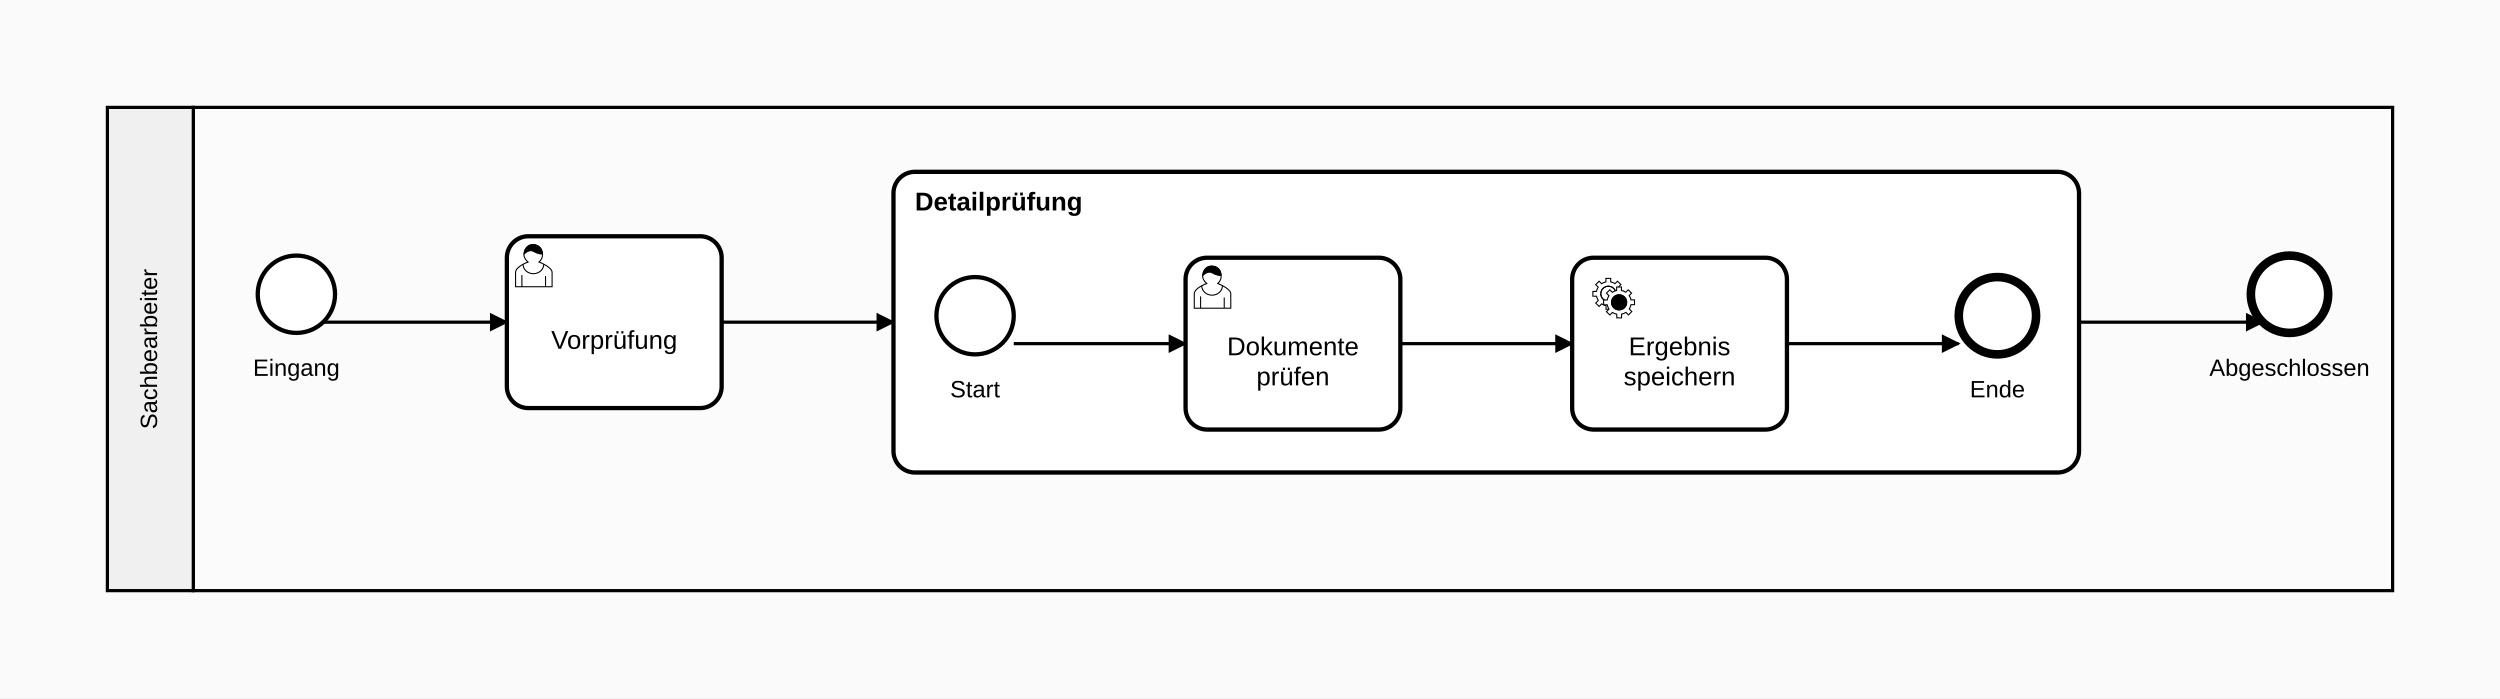
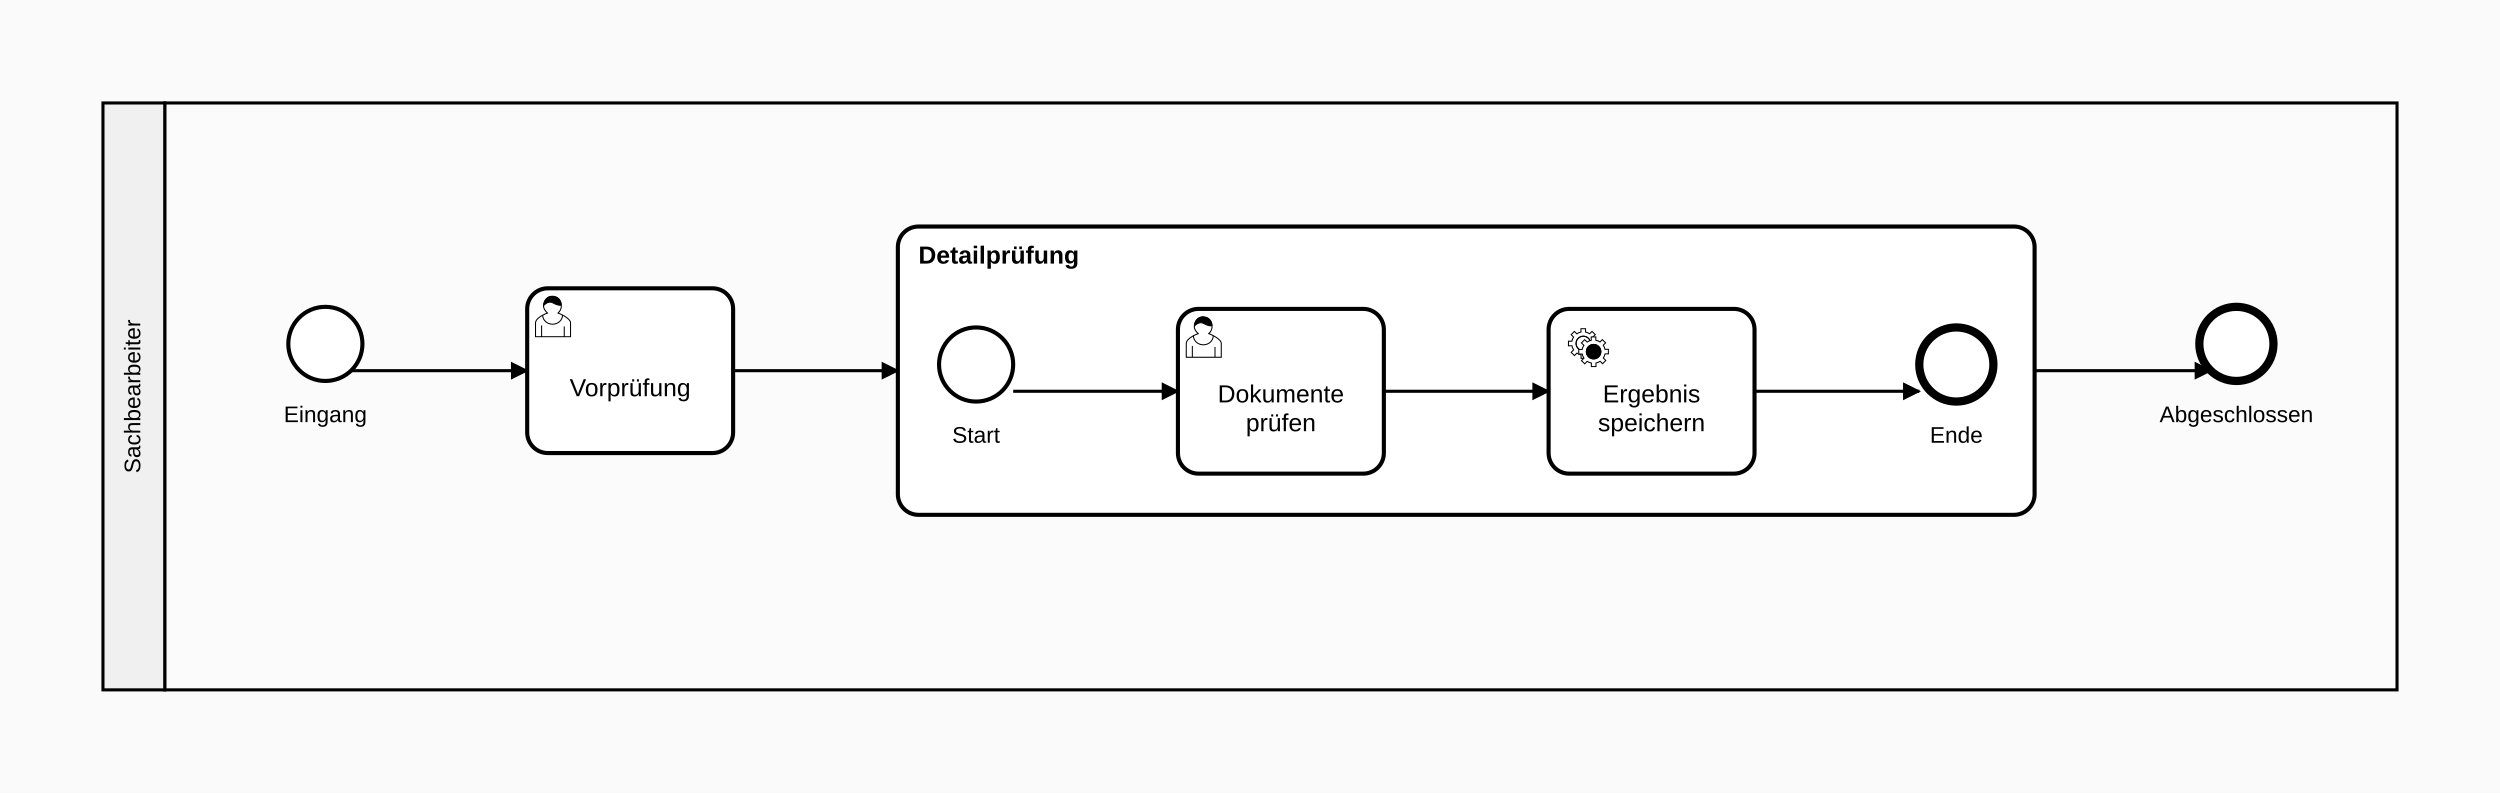
- <svg xmlns="http://www.w3.org/2000/svg" width="1164" height="325" viewBox="0 0 1164 325" font-family="Arial, sans-serif">
+ <svg xmlns="http://www.w3.org/2000/svg" width="1214" height="385" viewBox="0 0 1214 385" font-family="Arial, sans-serif">
  <defs>
    <marker id="seq-end" viewBox="0 0 20 20" refX="11" refY="10" markerWidth="10" markerHeight="10" orient="auto">
      <path d="M 1 5 L 11 10 L 1 15 Z" fill="#000000" stroke="#000000" stroke-width="1" />
    </marker>
    <marker id="seq-default-src" viewBox="0 0 20 20" refX="6" refY="10" markerWidth="10" markerHeight="10" orient="auto">
      <path d="M 6 3 L 10 17" stroke="#000000" stroke-width="1.5" />
    </marker>
    <marker id="seq-conditional-src" viewBox="0 0 20 20" refX="1" refY="10" markerWidth="12" markerHeight="12" orient="auto">
      <path d="M 1 10 L 8 6 L 15 10 L 8 14 Z" fill="#ffffff" stroke="#000000" stroke-width="1" />
    </marker>
    <marker id="msg-start" viewBox="0 0 20 20" refX="6" refY="6" markerWidth="20" markerHeight="20" orient="auto">
      <circle cx="6" cy="6" r="3.5" fill="#ffffff" stroke="#000000" stroke-width="1" />
    </marker>
    <marker id="msg-end" viewBox="0 0 20 20" refX="8.5" refY="5" markerWidth="20" markerHeight="20" orient="auto">
      <path d="m 1 5 l 0 -3 l 7 3 l -7 3 z" fill="#ffffff" stroke="#000000" stroke-width="1" stroke-linecap="butt" />
    </marker>
    <marker id="assoc-end" viewBox="0 0 20 20" refX="11" refY="10" markerWidth="10" markerHeight="10" orient="auto">
      <path d="M 1 5 L 11 10 L 1 15" fill="none" stroke="#000000" stroke-width="1.5" />
    </marker>
  </defs>
-   <rect width="1164" height="325" fill="#fafafa" />
-   <rect x="90" y="50" width="1024" height="225" fill="#ffffff" fill-opacity="0.25" stroke="#000000" stroke-width="1.5" />
-   <rect x="50" y="50" width="40" height="225" fill="#f0f0f0" stroke="#000000" stroke-width="1.5" />
-   <text x="70" y="162.5" text-anchor="middle" dominant-baseline="middle" font-size="11" fill="#000000" transform="rotate(-90,70,162.5)">Sachbearbeiter</text>
-   <path d="M 150.4 150 L 236 150" stroke="#000000" stroke-width="1.5" fill="none" marker-end="url(#seq-end)" />
-   <path d="M 336 150 L 416 150" stroke="#000000" stroke-width="1.5" fill="none" marker-end="url(#seq-end)" />
-   <path d="M 968 150 L 1053.6 150" stroke="#000000" stroke-width="1.5" fill="none" marker-end="url(#seq-end)" />
-   <circle cx="138" cy="137" r="18" fill="#ffffff" fill-opacity="0.95" stroke="#000000" stroke-width="2" />
-   <text x="138" y="175" text-anchor="middle" font-size="11" fill="#000000">Eingang</text>
-   <rect x="236" y="110" width="100" height="80" rx="10" ry="10" fill="#ffffff" fill-opacity="0.95" stroke="#000000" stroke-width="2" />
+   <rect width="1214" height="385" fill="#fafafa" />
+   <rect x="80" y="50" width="1084" height="285" fill="#ffffff" fill-opacity="0.25" stroke="#000000" stroke-width="1.5" />
+   <rect x="50" y="50" width="30" height="285" fill="#f0f0f0" stroke="#000000" stroke-width="1.5" />
+   <text x="65" y="192.5" text-anchor="middle" dominant-baseline="middle" font-size="11" fill="#000000" transform="rotate(-90,65,192.5)">Sachbearbeiter</text>
+   <path d="M 170.4 180 L 256 180" stroke="#000000" stroke-width="1.5" fill="none" marker-end="url(#seq-end)" />
+   <path d="M 356 180 L 436 180" stroke="#000000" stroke-width="1.5" fill="none" marker-end="url(#seq-end)" />
+   <path d="M 988 180 L 1073.6 180" stroke="#000000" stroke-width="1.5" fill="none" marker-end="url(#seq-end)" />
+   <circle cx="158" cy="167" r="18" fill="#ffffff" fill-opacity="0.95" stroke="#000000" stroke-width="2" />
+   <text x="158" y="205" text-anchor="middle" font-size="11" fill="#000000">Eingang</text>
+   <rect x="256" y="140" width="100" height="80" rx="10" ry="10" fill="#ffffff" fill-opacity="0.95" stroke="#000000" stroke-width="2" />
  <g>
-     <path d="m 251,122 c 0.909,-0.845 1.594,-2.049 1.594,-3.385 0,-2.554 -1.805,-4.622 -4.357,-4.622 -2.552,0 -4.288,2.068 -4.288,4.622 0,1.348 0.974,2.562 1.896,3.405 -0.529,0.187 -5.669,2.097 -5.794,4.756 v 6.718 h 17 v -6.718 c 0,-2.298 -5.528,-4.595 -6.051,-4.776 z m -8,6 l 0,5.5 m 11,0 l 0,-5" fill="#ffffff" stroke="#000000" stroke-width="0.5" />
-     <path d="m 253.162,123.009 c 0,2.447 -2.158,4.431 -4.821,4.431 -2.665,0 -4.822,-1.981 -4.822,-4.431" fill="none" stroke="#000000" stroke-width="0.5" />
-     <path d="m 244.1,118.2 c 0,0 2.251,-2.358 4.274,-1.177 2.024,1.181 4.221,1.537 4.124,0.965 -0.098,-0.57 -0.117,-3.791 -4.191,-4.136 -3.575,0.001 -4.208,3.367 -4.207,4.348 z" fill="#000000" stroke="#000000" stroke-width="0.5" />
+     <path d="m 271,152 c 0.909,-0.845 1.594,-2.049 1.594,-3.385 0,-2.554 -1.805,-4.622 -4.357,-4.622 -2.552,0 -4.288,2.068 -4.288,4.622 0,1.348 0.974,2.562 1.896,3.405 -0.529,0.187 -5.669,2.097 -5.794,4.756 v 6.718 h 17 v -6.718 c 0,-2.298 -5.528,-4.595 -6.051,-4.776 z m -8,6 l 0,5.5 m 11,0 l 0,-5" fill="#ffffff" stroke="#000000" stroke-width="0.5" />
+     <path d="m 273.162,153.009 c 0,2.447 -2.158,4.431 -4.821,4.431 -2.665,0 -4.822,-1.981 -4.822,-4.431" fill="none" stroke="#000000" stroke-width="0.5" />
+     <path d="m 264.1,148.2 c 0,0 2.251,-2.358 4.274,-1.177 2.024,1.181 4.221,1.537 4.124,0.965 -0.098,-0.57 -0.117,-3.791 -4.191,-4.136 -3.575,0.001 -4.208,3.367 -4.207,4.348 z" fill="#000000" stroke="#000000" stroke-width="0.5" />
  </g>
-   <text x="286" y="159" text-anchor="middle" dominant-baseline="middle" font-size="12" fill="#000000">Vorprüfung</text>
-   <rect x="416" y="80" width="552" height="140" rx="10" ry="10" fill="#ffffff" fill-opacity="0.95" stroke="#000000" stroke-width="2" />
-   <text x="426" y="98" text-anchor="start" font-size="12" font-weight="bold" fill="#000000">Detailprüfung</text>
-   <circle cx="454" cy="147" r="18" fill="#ffffff" fill-opacity="0.95" stroke="#000000" stroke-width="2" />
-   <text x="454" y="185" text-anchor="middle" font-size="11" fill="#000000">Start</text>
-   <rect x="552" y="120" width="100" height="80" rx="10" ry="10" fill="#ffffff" fill-opacity="0.95" stroke="#000000" stroke-width="2" />
+   <text x="306" y="189" text-anchor="middle" dominant-baseline="middle" font-size="12" fill="#000000">Vorprüfung</text>
+   <rect x="436" y="110" width="552" height="140" rx="10" ry="10" fill="#ffffff" fill-opacity="0.95" stroke="#000000" stroke-width="2" />
+   <text x="446" y="128" text-anchor="start" font-size="12" font-weight="bold" fill="#000000">Detailprüfung</text>
+   <circle cx="474" cy="177" r="18" fill="#ffffff" fill-opacity="0.95" stroke="#000000" stroke-width="2" />
+   <text x="474" y="215" text-anchor="middle" font-size="11" fill="#000000">Start</text>
+   <rect x="572" y="150" width="100" height="80" rx="10" ry="10" fill="#ffffff" fill-opacity="0.95" stroke="#000000" stroke-width="2" />
  <g>
-     <path d="m 567,132 c 0.909,-0.845 1.594,-2.049 1.594,-3.385 0,-2.554 -1.805,-4.622 -4.357,-4.622 -2.552,0 -4.288,2.068 -4.288,4.622 0,1.348 0.974,2.562 1.896,3.405 -0.529,0.187 -5.669,2.097 -5.794,4.756 v 6.718 h 17 v -6.718 c 0,-2.298 -5.528,-4.595 -6.051,-4.776 z m -8,6 l 0,5.5 m 11,0 l 0,-5" fill="#ffffff" stroke="#000000" stroke-width="0.5" />
-     <path d="m 569.162,133.009 c 0,2.447 -2.158,4.431 -4.821,4.431 -2.665,0 -4.822,-1.981 -4.822,-4.431" fill="none" stroke="#000000" stroke-width="0.5" />
-     <path d="m 560.1,128.2 c 0,0 2.251,-2.358 4.274,-1.177 2.024,1.181 4.221,1.537 4.124,0.965 -0.098,-0.57 -0.117,-3.791 -4.191,-4.136 -3.575,0.001 -4.208,3.367 -4.207,4.348 z" fill="#000000" stroke="#000000" stroke-width="0.5" />
+     <path d="m 587,162 c 0.909,-0.845 1.594,-2.049 1.594,-3.385 0,-2.554 -1.805,-4.622 -4.357,-4.622 -2.552,0 -4.288,2.068 -4.288,4.622 0,1.348 0.974,2.562 1.896,3.405 -0.529,0.187 -5.669,2.097 -5.794,4.756 v 6.718 h 17 v -6.718 c 0,-2.298 -5.528,-4.595 -6.051,-4.776 z m -8,6 l 0,5.5 m 11,0 l 0,-5" fill="#ffffff" stroke="#000000" stroke-width="0.5" />
+     <path d="m 589.162,163.009 c 0,2.447 -2.158,4.431 -4.821,4.431 -2.665,0 -4.822,-1.981 -4.822,-4.431" fill="none" stroke="#000000" stroke-width="0.5" />
+     <path d="m 580.1,158.2 c 0,0 2.251,-2.358 4.274,-1.177 2.024,1.181 4.221,1.537 4.124,0.965 -0.098,-0.57 -0.117,-3.791 -4.191,-4.136 -3.575,0.001 -4.208,3.367 -4.207,4.348 z" fill="#000000" stroke="#000000" stroke-width="0.5" />
  </g>
-   <text x="602" y="162" text-anchor="middle" dominant-baseline="middle" font-size="12" fill="#000000">Dokumente</text>
-   <text x="602" y="176" text-anchor="middle" dominant-baseline="middle" font-size="12" fill="#000000">prüfen</text>
-   <rect x="732" y="120" width="100" height="80" rx="10" ry="10" fill="#ffffff" fill-opacity="0.95" stroke="#000000" stroke-width="2" />
+   <text x="622" y="192" text-anchor="middle" dominant-baseline="middle" font-size="12" fill="#000000">Dokumente</text>
+   <text x="622" y="206" text-anchor="middle" dominant-baseline="middle" font-size="12" fill="#000000">prüfen</text>
+   <rect x="752" y="150" width="100" height="80" rx="10" ry="10" fill="#ffffff" fill-opacity="0.95" stroke="#000000" stroke-width="2" />
  <g>
-     <path d="m 750,144 v -1.713 c 0.352,-0.071 0.704,-0.178 1.048,-0.321 0.344,-0.145 0.666,-0.321 0.966,-0.521 l 1.194,1.18 1.567,-1.577 -1.195,-1.18 c 0.403,-0.614 0.683,-1.299 0.825,-2.018 l 1.622,-0.01 v -2.22 l -1.637,0.01 c -0.073,-0.352 -0.178,-0.7 -0.324,-1.044 -0.145,-0.344 -0.321,-0.664 -0.523,-0.962 l 1.131,-1.136 -1.583,-1.563 -1.13,1.136 c -0.614,-0.401 -1.303,-0.681 -2.023,-0.822 l 0.009,-1.619 h -2.241 l 0.004,1.631 c -0.354,0.074 -0.705,0.18 -1.05,0.324 -0.344,0.144 -0.665,0.321 -0.964,0.52 l -1.17,-1.158 -1.567,1.579 1.168,1.157 c -0.403,0.613 -0.683,1.298 -0.825,2.017 l -1.659,0.003 v 2.222 l 1.672,-0.006 c 0.073,0.351 0.18,0.702 0.324,1.045 0.145,0.344 0.321,0.664 0.523,0.961 l -1.199,1.197 1.584,1.56 1.196,-1.193 c 0.614,0.403 1.303,0.682 2.023,0.823 l 0.001,1.699 h 2.227 z m 0.221,-3.996 c -1.789,0.75 -3.858,-0.093 -4.61,-1.874 -0.752,-1.783 0.091,-3.846 1.88,-4.596 1.788,-0.749 3.857,0.093 4.609,1.874 0.752,1.782 -0.091,3.846 -1.879,4.596 z" fill="#ffffff" stroke="#000000" stroke-width="0.5" />
-     <path d="m 750.221,140.004 c -1.789,0.75 -3.858,-0.093 -4.61,-1.874 -0.752,-1.783 0.091,-3.846 1.88,-4.596 1.788,-0.749 3.857,0.093 4.609,1.874 0.752,1.782 -0.091,3.846 -1.879,4.596 z" fill="none" stroke="#000000" stroke-width="0.5" />
-     <path d="m 755,148 v -1.713 c 0.352,-0.071 0.704,-0.178 1.048,-0.321 0.344,-0.145 0.666,-0.321 0.966,-0.521 l 1.194,1.18 1.567,-1.577 -1.195,-1.18 c 0.403,-0.614 0.683,-1.299 0.825,-2.018 l 1.622,-0.01 v -2.22 l -1.637,0.01 c -0.073,-0.352 -0.178,-0.7 -0.324,-1.044 -0.145,-0.344 -0.321,-0.664 -0.523,-0.962 l 1.131,-1.136 -1.583,-1.563 -1.13,1.136 c -0.614,-0.401 -1.303,-0.681 -2.023,-0.822 l 0.009,-1.619 h -2.241 l 0.004,1.631 c -0.354,0.074 -0.705,0.18 -1.05,0.324 -0.344,0.144 -0.665,0.321 -0.964,0.52 l -1.17,-1.158 -1.567,1.579 1.168,1.157 c -0.403,0.613 -0.683,1.298 -0.825,2.017 l -1.659,0.003 v 2.222 l 1.672,-0.006 c 0.073,0.351 0.18,0.702 0.324,1.045 0.145,0.344 0.321,0.664 0.523,0.961 l -1.199,1.197 1.584,1.56 1.196,-1.193 c 0.614,0.403 1.303,0.682 2.023,0.823 l 0.001,1.699 h 2.227 z m 0.221,-3.996 c -1.789,0.75 -3.858,-0.093 -4.61,-1.874 -0.752,-1.783 0.091,-3.846 1.88,-4.596 1.788,-0.749 3.857,0.093 4.609,1.874 0.752,1.782 -0.091,3.846 -1.879,4.596 z" fill="#ffffff" stroke="#000000" stroke-width="0.5" />
-     <path d="m 755.221,144.004 c -1.789,0.75 -3.858,-0.093 -4.61,-1.874 -0.752,-1.783 0.091,-3.846 1.88,-4.596 1.788,-0.749 3.857,0.093 4.609,1.874 0.752,1.782 -0.091,3.846 -1.879,4.596 z" fill="#000000" stroke="#000000" stroke-width="0.5" />
+     <path d="m 770,174 v -1.713 c 0.352,-0.071 0.704,-0.178 1.048,-0.321 0.344,-0.145 0.666,-0.321 0.966,-0.521 l 1.194,1.18 1.567,-1.577 -1.195,-1.18 c 0.403,-0.614 0.683,-1.299 0.825,-2.018 l 1.622,-0.01 v -2.22 l -1.637,0.01 c -0.073,-0.352 -0.178,-0.7 -0.324,-1.044 -0.145,-0.344 -0.321,-0.664 -0.523,-0.962 l 1.131,-1.136 -1.583,-1.563 -1.13,1.136 c -0.614,-0.401 -1.303,-0.681 -2.023,-0.822 l 0.009,-1.619 h -2.241 l 0.004,1.631 c -0.354,0.074 -0.705,0.18 -1.05,0.324 -0.344,0.144 -0.665,0.321 -0.964,0.52 l -1.17,-1.158 -1.567,1.579 1.168,1.157 c -0.403,0.613 -0.683,1.298 -0.825,2.017 l -1.659,0.003 v 2.222 l 1.672,-0.006 c 0.073,0.351 0.18,0.702 0.324,1.045 0.145,0.344 0.321,0.664 0.523,0.961 l -1.199,1.197 1.584,1.56 1.196,-1.193 c 0.614,0.403 1.303,0.682 2.023,0.823 l 0.001,1.699 h 2.227 z m 0.221,-3.996 c -1.789,0.75 -3.858,-0.093 -4.61,-1.874 -0.752,-1.783 0.091,-3.846 1.88,-4.596 1.788,-0.749 3.857,0.093 4.609,1.874 0.752,1.782 -0.091,3.846 -1.879,4.596 z" fill="#ffffff" stroke="#000000" stroke-width="0.5" />
+     <path d="m 770.221,170.004 c -1.789,0.75 -3.858,-0.093 -4.61,-1.874 -0.752,-1.783 0.091,-3.846 1.88,-4.596 1.788,-0.749 3.857,0.093 4.609,1.874 0.752,1.782 -0.091,3.846 -1.879,4.596 z" fill="none" stroke="#000000" stroke-width="0.5" />
+     <path d="m 775,178 v -1.713 c 0.352,-0.071 0.704,-0.178 1.048,-0.321 0.344,-0.145 0.666,-0.321 0.966,-0.521 l 1.194,1.18 1.567,-1.577 -1.195,-1.18 c 0.403,-0.614 0.683,-1.299 0.825,-2.018 l 1.622,-0.01 v -2.22 l -1.637,0.01 c -0.073,-0.352 -0.178,-0.7 -0.324,-1.044 -0.145,-0.344 -0.321,-0.664 -0.523,-0.962 l 1.131,-1.136 -1.583,-1.563 -1.13,1.136 c -0.614,-0.401 -1.303,-0.681 -2.023,-0.822 l 0.009,-1.619 h -2.241 l 0.004,1.631 c -0.354,0.074 -0.705,0.18 -1.05,0.324 -0.344,0.144 -0.665,0.321 -0.964,0.52 l -1.17,-1.158 -1.567,1.579 1.168,1.157 c -0.403,0.613 -0.683,1.298 -0.825,2.017 l -1.659,0.003 v 2.222 l 1.672,-0.006 c 0.073,0.351 0.18,0.702 0.324,1.045 0.145,0.344 0.321,0.664 0.523,0.961 l -1.199,1.197 1.584,1.56 1.196,-1.193 c 0.614,0.403 1.303,0.682 2.023,0.823 l 0.001,1.699 h 2.227 z m 0.221,-3.996 c -1.789,0.75 -3.858,-0.093 -4.61,-1.874 -0.752,-1.783 0.091,-3.846 1.88,-4.596 1.788,-0.749 3.857,0.093 4.609,1.874 0.752,1.782 -0.091,3.846 -1.879,4.596 z" fill="#ffffff" stroke="#000000" stroke-width="0.5" />
+     <path d="m 775.221,174.004 c -1.789,0.75 -3.858,-0.093 -4.61,-1.874 -0.752,-1.783 0.091,-3.846 1.88,-4.596 1.788,-0.749 3.857,0.093 4.609,1.874 0.752,1.782 -0.091,3.846 -1.879,4.596 z" fill="#000000" stroke="#000000" stroke-width="0.5" />
  </g>
-   <text x="782" y="162" text-anchor="middle" dominant-baseline="middle" font-size="12" fill="#000000">Ergebnis</text>
-   <text x="782" y="176" text-anchor="middle" dominant-baseline="middle" font-size="12" fill="#000000">speichern</text>
-   <circle cx="930" cy="147" r="18" fill="#ffffff" fill-opacity="0.95" stroke="#000000" stroke-width="4" />
-   <text x="930" y="185" text-anchor="middle" font-size="11" fill="#000000">Ende</text>
-   <path d="M 472 160 L 552 160" stroke="#000000" stroke-width="1.5" fill="none" marker-end="url(#seq-end)" />
-   <path d="M 652 160 L 732 160" stroke="#000000" stroke-width="1.5" fill="none" marker-end="url(#seq-end)" />
-   <path d="M 832 160 L 912 160" stroke="#000000" stroke-width="1.5" fill="none" marker-end="url(#seq-end)" />
-   <circle cx="1066" cy="137" r="18" fill="#ffffff" fill-opacity="0.95" stroke="#000000" stroke-width="4" />
-   <text x="1066" y="175" text-anchor="middle" font-size="11" fill="#000000">Abgeschlossen</text>
+   <text x="802" y="192" text-anchor="middle" dominant-baseline="middle" font-size="12" fill="#000000">Ergebnis</text>
+   <text x="802" y="206" text-anchor="middle" dominant-baseline="middle" font-size="12" fill="#000000">speichern</text>
+   <circle cx="950" cy="177" r="18" fill="#ffffff" fill-opacity="0.95" stroke="#000000" stroke-width="4" />
+   <text x="950" y="215" text-anchor="middle" font-size="11" fill="#000000">Ende</text>
+   <path d="M 492 190 L 572 190" stroke="#000000" stroke-width="1.5" fill="none" marker-end="url(#seq-end)" />
+   <path d="M 672 190 L 752 190" stroke="#000000" stroke-width="1.5" fill="none" marker-end="url(#seq-end)" />
+   <path d="M 852 190 L 932 190" stroke="#000000" stroke-width="1.5" fill="none" marker-end="url(#seq-end)" />
+   <circle cx="1086" cy="167" r="18" fill="#ffffff" fill-opacity="0.95" stroke="#000000" stroke-width="4" />
+   <text x="1086" y="205" text-anchor="middle" font-size="11" fill="#000000">Abgeschlossen</text>
</svg>
